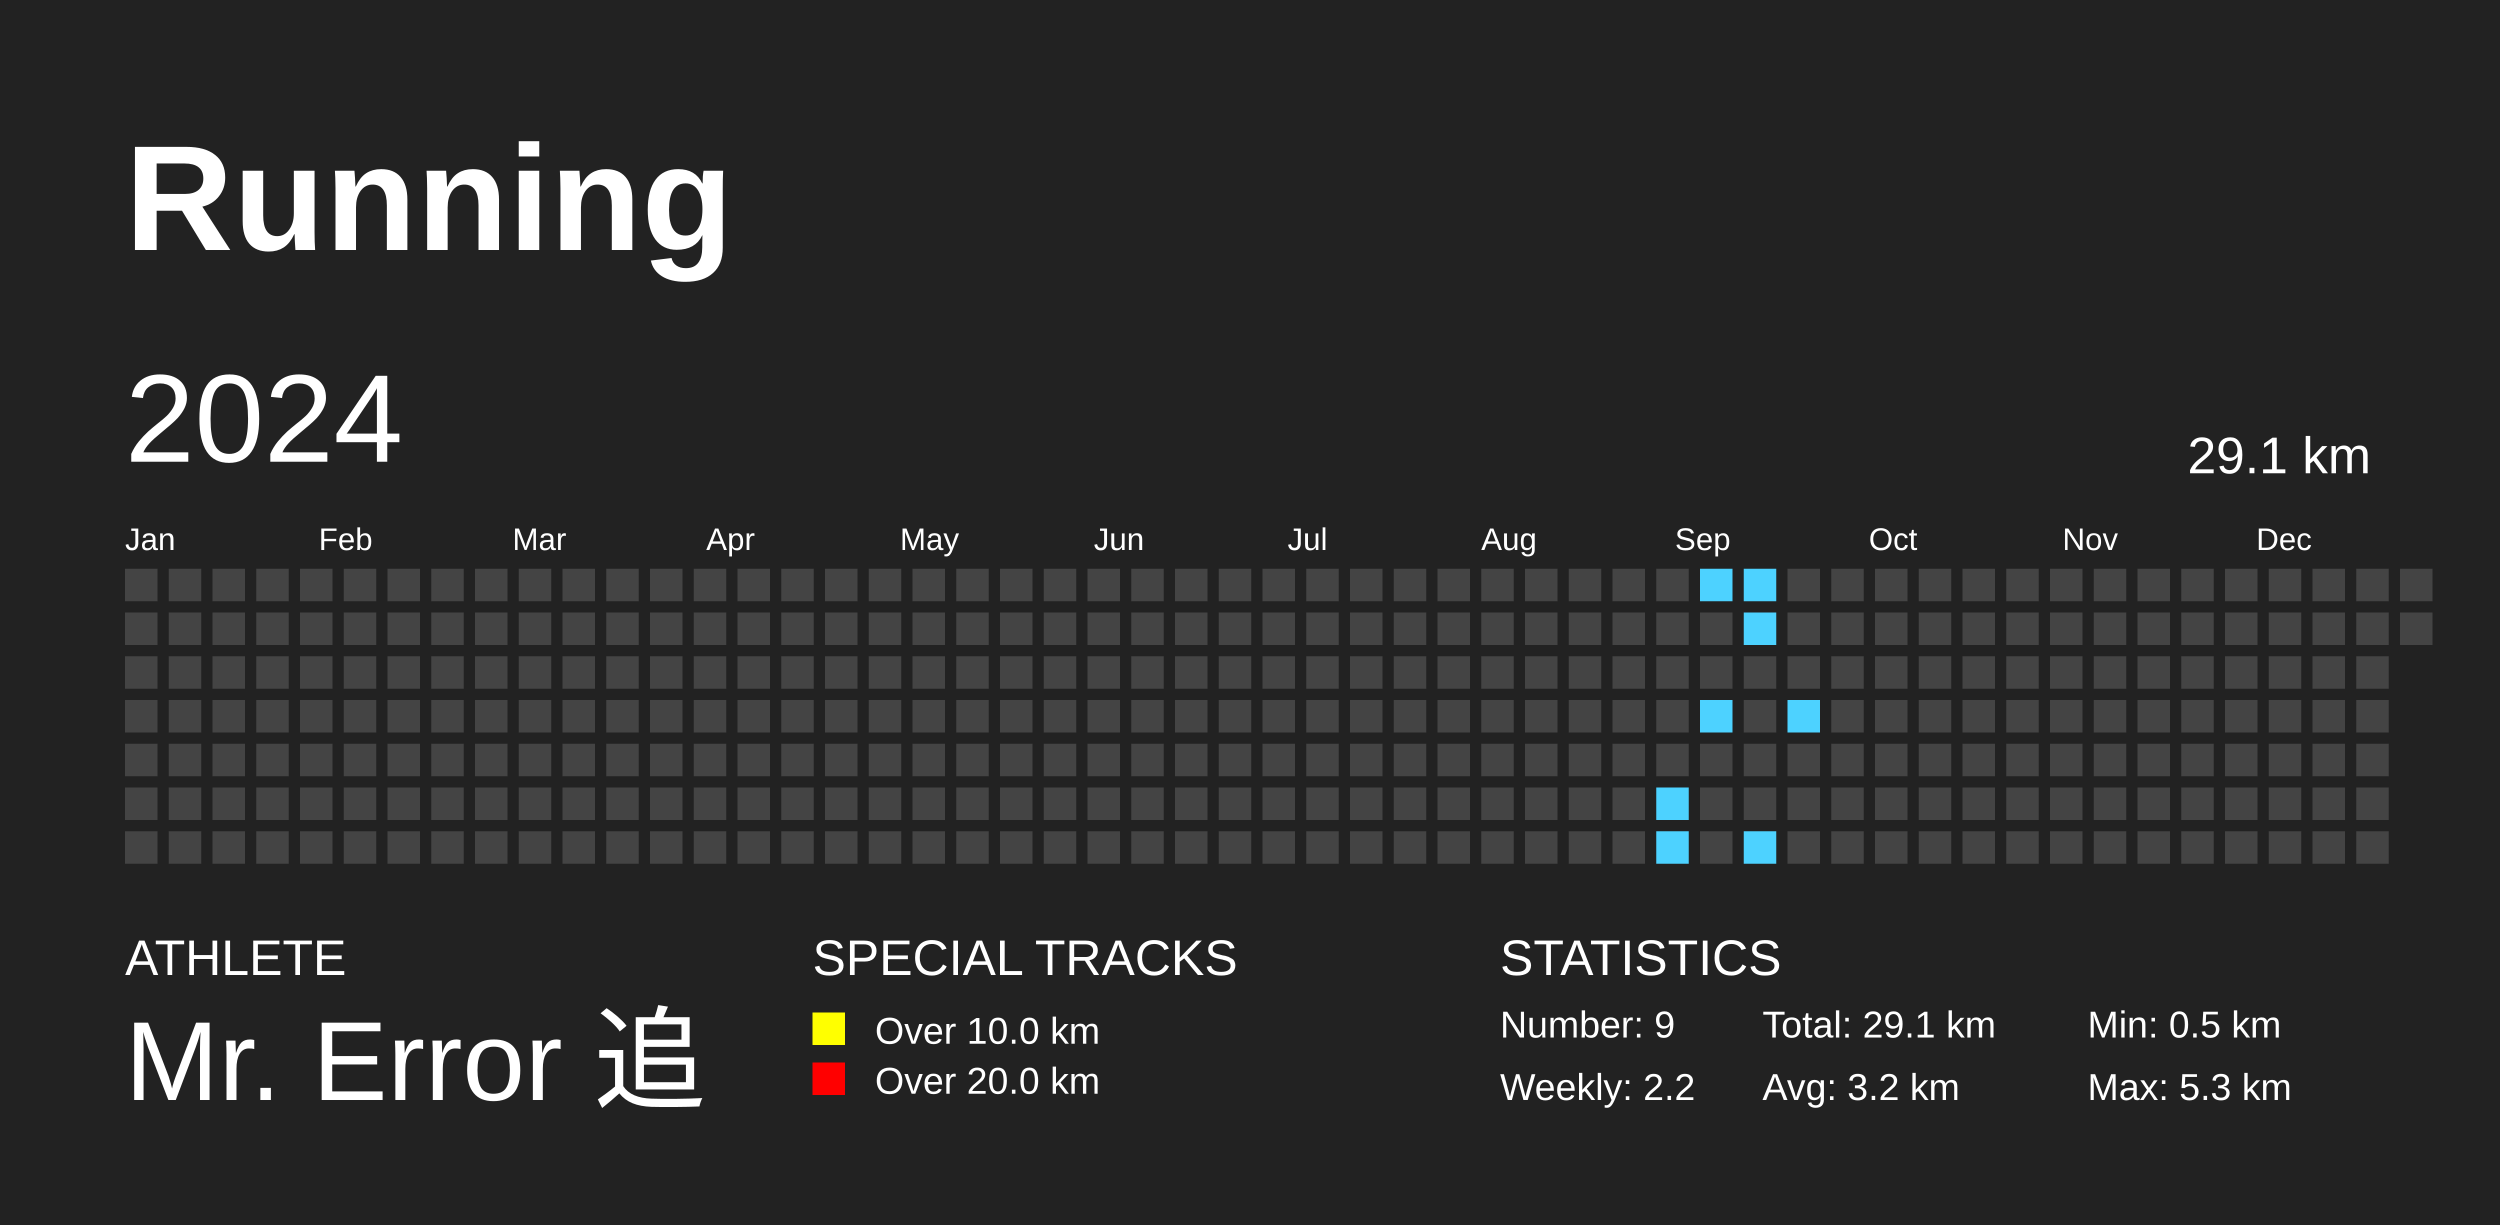
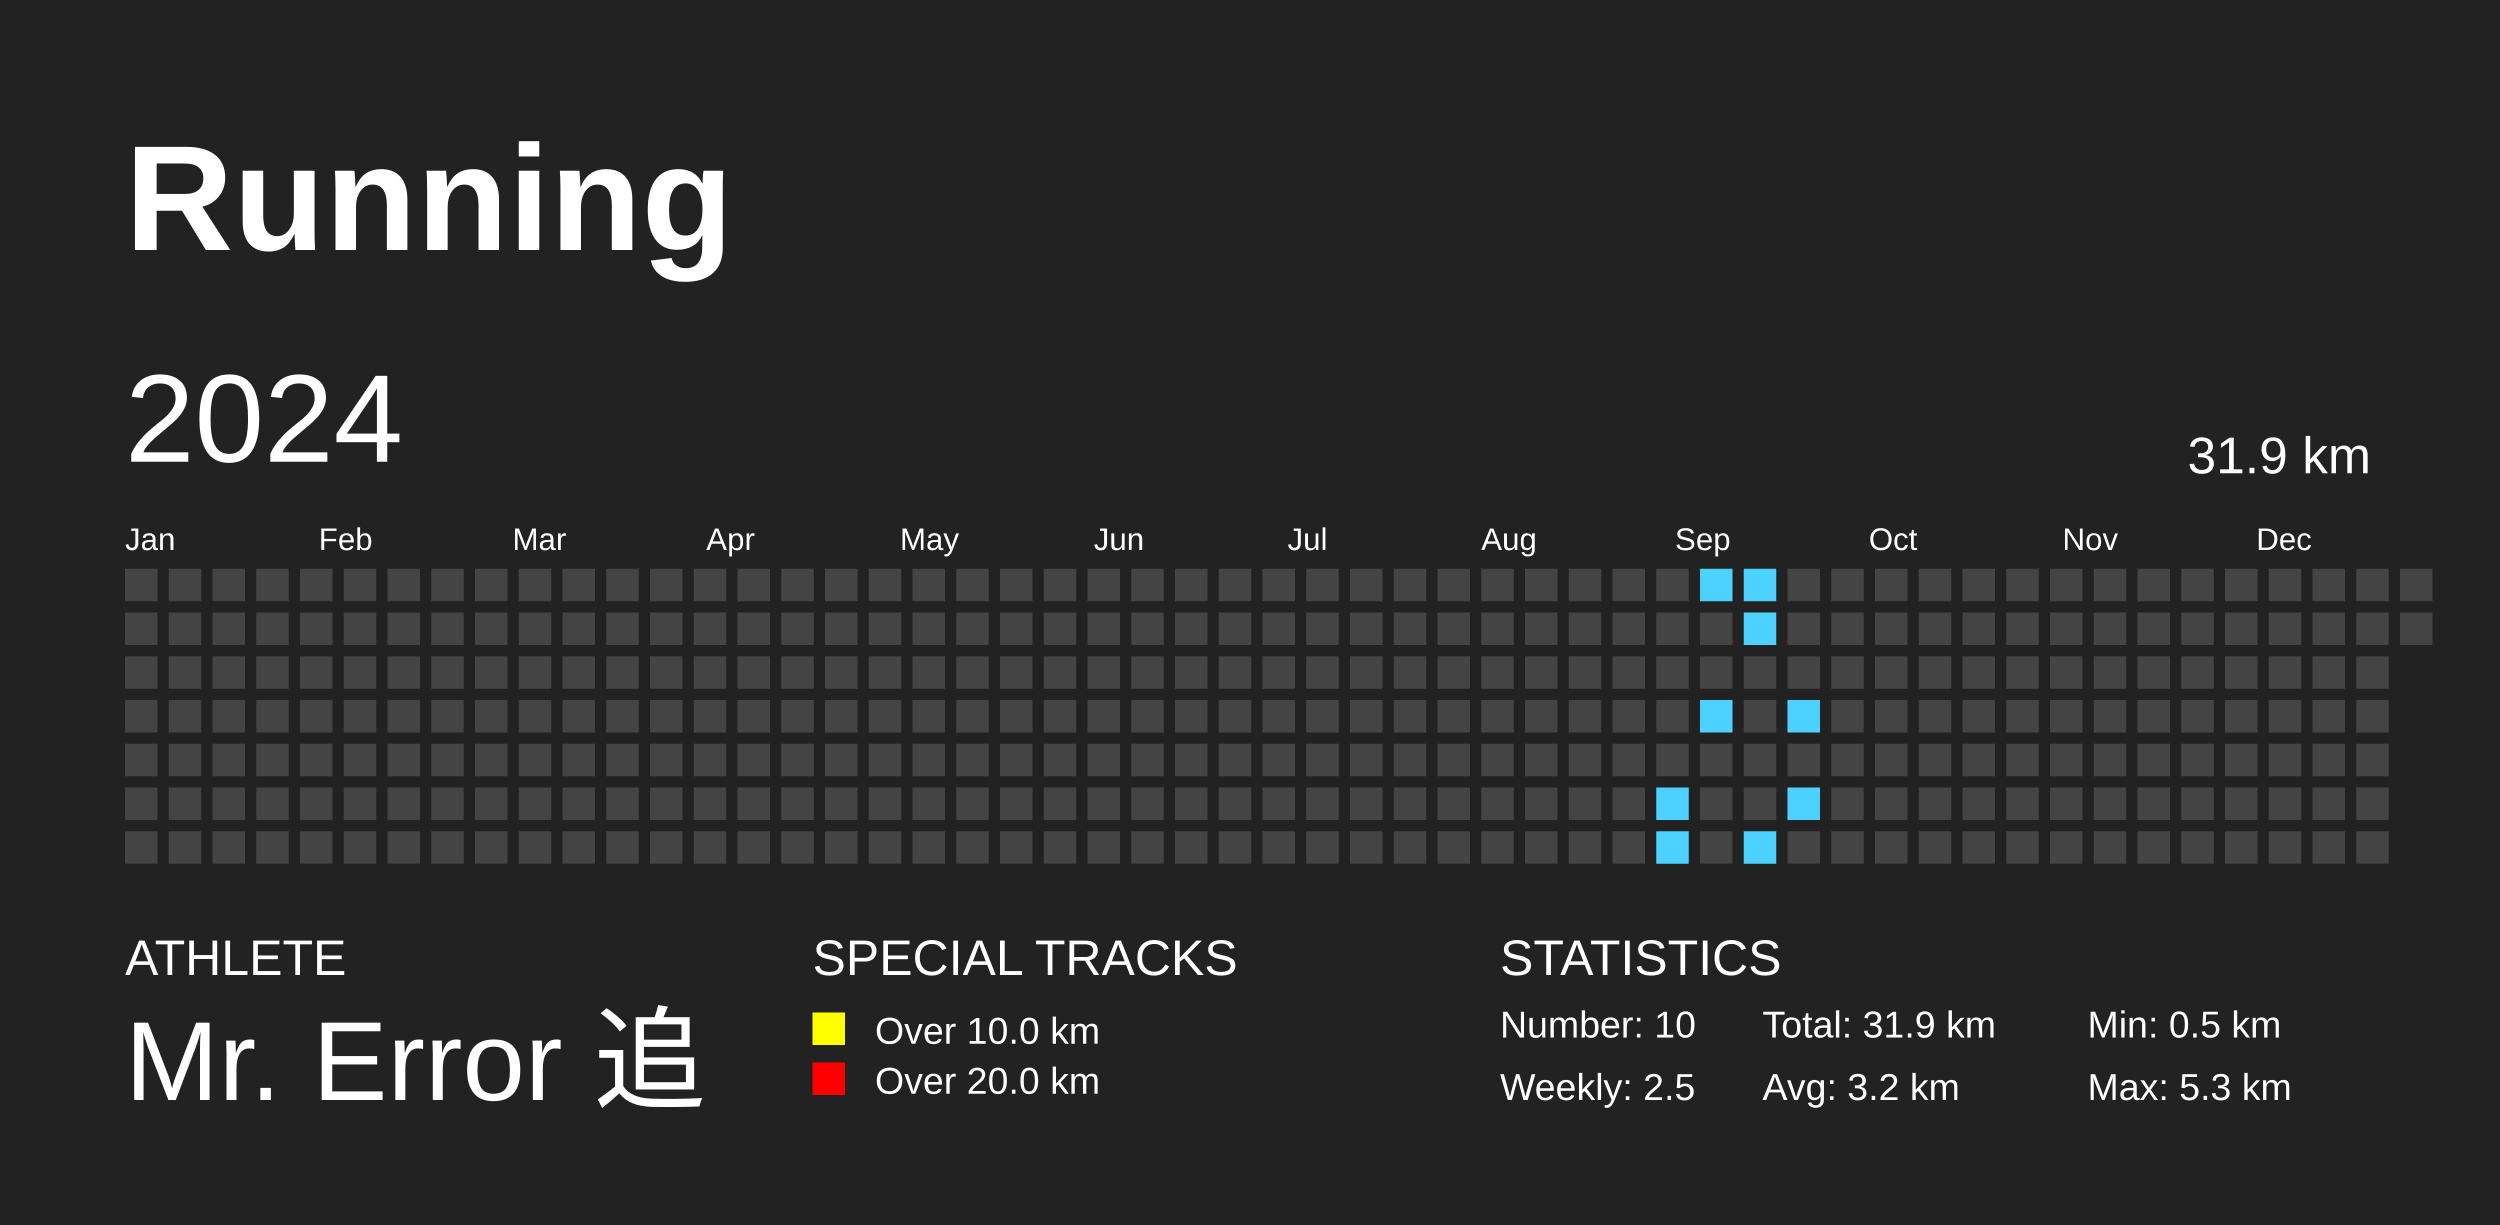
<svg xmlns="http://www.w3.org/2000/svg" baseProfile="full" height="98mm" version="1.1" viewBox="0,0,200,98" width="200mm">
  <defs />
  <rect fill="#222222" height="98" width="200" x="0" y="0" />
  <text fill="#FFFFFF" style="font-size:12px; font-family:Arial; font-weight:bold;" x="10" y="20">Running</text>
  <text fill="#FFFFFF" style="font-size:4px; font-family:Arial" x="10" y="78">ATHLETE</text>
  <text fill="#FFFFFF" style="font-size:9px; font-family:Arial" x="10" y="88">Mr. Error 追</text>
  <text fill="#FFFFFF" style="font-size:4px; font-family:Arial" x="65" y="78">SPECIAL TRACKS</text>
  <rect fill="yellow" height="2.6" width="2.6" x="65" y="81" />
  <text fill="#FFFFFF" style="font-size:3px; font-family:Arial" x="70" y="83.5">Over 10.0 km</text>
  <rect fill="red" height="2.6" width="2.6" x="65" y="85" />
  <text fill="#FFFFFF" style="font-size:3px; font-family:Arial" x="70" y="87.5">Over 20.0 km</text>
  <text fill="#FFFFFF" style="font-size:4px; font-family:Arial" x="120" y="78">STATISTICS</text>
-   <text fill="#FFFFFF" style="font-size:3px; font-family:Arial" x="120" y="83">Number: 9</text>
-   <text fill="#FFFFFF" style="font-size:3px; font-family:Arial" x="120" y="88">Weekly: 2.2</text>
-   <text fill="#FFFFFF" style="font-size:3px; font-family:Arial" x="141" y="83">Total: 29.1 km</text>
+   <text fill="#FFFFFF" style="font-size:3px; font-family:Arial" x="120" y="83">Number: 10</text>
+   <text fill="#FFFFFF" style="font-size:3px; font-family:Arial" x="120" y="88">Weekly: 2.5</text>
+   <text fill="#FFFFFF" style="font-size:3px; font-family:Arial" x="141" y="83">Total: 31.9 km</text>
  <text fill="#FFFFFF" style="font-size:3px; font-family:Arial" x="141" y="88">Avg: 3.2 km</text>
  <text fill="#FFFFFF" style="font-size:3px; font-family:Arial" x="167" y="83">Min: 0.5 km</text>
  <text fill="#FFFFFF" style="font-size:3px; font-family:Arial" x="167" y="88">Max: 5.3 km</text>
  <text dominant-baseline="hanging" fill="#FFFFFF" style="font-size:10.0px; font-family:Arial;" x="10" y="30">2024</text>
-   <text dominant-baseline="hanging" fill="#FFFFFF" style="font-size:4.125px; font-family:Arial;" x="175" y="35">29.1 km</text>
+   <text dominant-baseline="hanging" fill="#FFFFFF" style="font-size:4.125px; font-family:Arial;" x="175" y="35">31.9 km</text>
  <text fill="#FFFFFF" style="font-size:2.5px; font-family:Arial" x="10.0" y="44">Jan</text>
  <text fill="#FFFFFF" style="font-size:2.5px; font-family:Arial" x="25.5" y="44">Feb</text>
  <text fill="#FFFFFF" style="font-size:2.5px; font-family:Arial" x="41.0" y="44">Mar</text>
  <text fill="#FFFFFF" style="font-size:2.5px; font-family:Arial" x="56.5" y="44">Apr</text>
  <text fill="#FFFFFF" style="font-size:2.5px; font-family:Arial" x="72.0" y="44">May</text>
  <text fill="#FFFFFF" style="font-size:2.5px; font-family:Arial" x="87.5" y="44">Jun</text>
  <text fill="#FFFFFF" style="font-size:2.5px; font-family:Arial" x="103.0" y="44">Jul</text>
  <text fill="#FFFFFF" style="font-size:2.5px; font-family:Arial" x="118.5" y="44">Aug</text>
  <text fill="#FFFFFF" style="font-size:2.5px; font-family:Arial" x="134.0" y="44">Sep</text>
  <text fill="#FFFFFF" style="font-size:2.5px; font-family:Arial" x="149.5" y="44">Oct</text>
  <text fill="#FFFFFF" style="font-size:2.5px; font-family:Arial" x="165.0" y="44">Nov</text>
  <text fill="#FFFFFF" style="font-size:2.5px; font-family:Arial" x="180.5" y="44">Dec</text>
  <rect fill="#444444" height="2.6" width="2.6" x="10.0" y="45.5" />
  <rect fill="#444444" height="2.6" width="2.6" x="10.0" y="49.0" />
  <rect fill="#444444" height="2.6" width="2.6" x="10.0" y="52.5" />
  <rect fill="#444444" height="2.6" width="2.6" x="10.0" y="56.0" />
  <rect fill="#444444" height="2.6" width="2.6" x="10.0" y="59.5" />
  <rect fill="#444444" height="2.6" width="2.6" x="10.0" y="63.0" />
  <rect fill="#444444" height="2.6" width="2.6" x="10.0" y="66.5" />
  <rect fill="#444444" height="2.6" width="2.6" x="13.5" y="45.5" />
  <rect fill="#444444" height="2.6" width="2.6" x="13.5" y="49.0" />
  <rect fill="#444444" height="2.6" width="2.6" x="13.5" y="52.5" />
  <rect fill="#444444" height="2.6" width="2.6" x="13.5" y="56.0" />
  <rect fill="#444444" height="2.6" width="2.6" x="13.5" y="59.5" />
  <rect fill="#444444" height="2.6" width="2.6" x="13.5" y="63.0" />
  <rect fill="#444444" height="2.6" width="2.6" x="13.5" y="66.5" />
  <rect fill="#444444" height="2.6" width="2.6" x="17.0" y="45.5" />
  <rect fill="#444444" height="2.6" width="2.6" x="17.0" y="49.0" />
  <rect fill="#444444" height="2.6" width="2.6" x="17.0" y="52.5" />
  <rect fill="#444444" height="2.6" width="2.6" x="17.0" y="56.0" />
  <rect fill="#444444" height="2.6" width="2.6" x="17.0" y="59.5" />
  <rect fill="#444444" height="2.6" width="2.6" x="17.0" y="63.0" />
  <rect fill="#444444" height="2.6" width="2.6" x="17.0" y="66.5" />
  <rect fill="#444444" height="2.6" width="2.6" x="20.5" y="45.5" />
  <rect fill="#444444" height="2.6" width="2.6" x="20.5" y="49.0" />
  <rect fill="#444444" height="2.6" width="2.6" x="20.5" y="52.5" />
  <rect fill="#444444" height="2.6" width="2.6" x="20.5" y="56.0" />
  <rect fill="#444444" height="2.6" width="2.6" x="20.5" y="59.5" />
  <rect fill="#444444" height="2.6" width="2.6" x="20.5" y="63.0" />
  <rect fill="#444444" height="2.6" width="2.6" x="20.5" y="66.5" />
  <rect fill="#444444" height="2.6" width="2.6" x="24.0" y="45.5" />
  <rect fill="#444444" height="2.6" width="2.6" x="24.0" y="49.0" />
  <rect fill="#444444" height="2.6" width="2.6" x="24.0" y="52.5" />
  <rect fill="#444444" height="2.6" width="2.6" x="24.0" y="56.0" />
  <rect fill="#444444" height="2.6" width="2.6" x="24.0" y="59.5" />
  <rect fill="#444444" height="2.6" width="2.6" x="24.0" y="63.0" />
  <rect fill="#444444" height="2.6" width="2.6" x="24.0" y="66.5" />
  <rect fill="#444444" height="2.6" width="2.6" x="27.5" y="45.5" />
  <rect fill="#444444" height="2.6" width="2.6" x="27.5" y="49.0" />
  <rect fill="#444444" height="2.6" width="2.6" x="27.5" y="52.5" />
  <rect fill="#444444" height="2.6" width="2.6" x="27.5" y="56.0" />
  <rect fill="#444444" height="2.6" width="2.6" x="27.5" y="59.5" />
  <rect fill="#444444" height="2.6" width="2.6" x="27.5" y="63.0" />
  <rect fill="#444444" height="2.6" width="2.6" x="27.5" y="66.5" />
  <rect fill="#444444" height="2.6" width="2.6" x="31.0" y="45.5" />
  <rect fill="#444444" height="2.6" width="2.6" x="31.0" y="49.0" />
  <rect fill="#444444" height="2.6" width="2.6" x="31.0" y="52.5" />
  <rect fill="#444444" height="2.6" width="2.6" x="31.0" y="56.0" />
  <rect fill="#444444" height="2.6" width="2.6" x="31.0" y="59.5" />
  <rect fill="#444444" height="2.6" width="2.6" x="31.0" y="63.0" />
  <rect fill="#444444" height="2.6" width="2.6" x="31.0" y="66.5" />
  <rect fill="#444444" height="2.6" width="2.6" x="34.5" y="45.5" />
  <rect fill="#444444" height="2.6" width="2.6" x="34.5" y="49.0" />
  <rect fill="#444444" height="2.6" width="2.6" x="34.5" y="52.5" />
  <rect fill="#444444" height="2.6" width="2.6" x="34.5" y="56.0" />
  <rect fill="#444444" height="2.6" width="2.6" x="34.5" y="59.5" />
  <rect fill="#444444" height="2.6" width="2.6" x="34.5" y="63.0" />
  <rect fill="#444444" height="2.6" width="2.6" x="34.5" y="66.5" />
  <rect fill="#444444" height="2.6" width="2.6" x="38.0" y="45.5" />
  <rect fill="#444444" height="2.6" width="2.6" x="38.0" y="49.0" />
  <rect fill="#444444" height="2.6" width="2.6" x="38.0" y="52.5" />
  <rect fill="#444444" height="2.6" width="2.6" x="38.0" y="56.0" />
  <rect fill="#444444" height="2.6" width="2.6" x="38.0" y="59.5" />
  <rect fill="#444444" height="2.6" width="2.6" x="38.0" y="63.0" />
  <rect fill="#444444" height="2.6" width="2.6" x="38.0" y="66.5" />
  <rect fill="#444444" height="2.6" width="2.6" x="41.5" y="45.5" />
  <rect fill="#444444" height="2.6" width="2.6" x="41.5" y="49.0" />
  <rect fill="#444444" height="2.6" width="2.6" x="41.5" y="52.5" />
  <rect fill="#444444" height="2.6" width="2.6" x="41.5" y="56.0" />
  <rect fill="#444444" height="2.6" width="2.6" x="41.5" y="59.5" />
  <rect fill="#444444" height="2.6" width="2.6" x="41.5" y="63.0" />
  <rect fill="#444444" height="2.6" width="2.6" x="41.5" y="66.5" />
  <rect fill="#444444" height="2.6" width="2.6" x="45.0" y="45.5" />
  <rect fill="#444444" height="2.6" width="2.6" x="45.0" y="49.0" />
  <rect fill="#444444" height="2.6" width="2.6" x="45.0" y="52.5" />
  <rect fill="#444444" height="2.6" width="2.6" x="45.0" y="56.0" />
  <rect fill="#444444" height="2.6" width="2.6" x="45.0" y="59.5" />
  <rect fill="#444444" height="2.6" width="2.6" x="45.0" y="63.0" />
  <rect fill="#444444" height="2.6" width="2.6" x="45.0" y="66.5" />
  <rect fill="#444444" height="2.6" width="2.6" x="48.5" y="45.5" />
  <rect fill="#444444" height="2.6" width="2.6" x="48.5" y="49.0" />
  <rect fill="#444444" height="2.6" width="2.6" x="48.5" y="52.5" />
  <rect fill="#444444" height="2.6" width="2.6" x="48.5" y="56.0" />
  <rect fill="#444444" height="2.6" width="2.6" x="48.5" y="59.5" />
  <rect fill="#444444" height="2.6" width="2.6" x="48.5" y="63.0" />
  <rect fill="#444444" height="2.6" width="2.6" x="48.5" y="66.5" />
  <rect fill="#444444" height="2.6" width="2.6" x="52.0" y="45.5" />
  <rect fill="#444444" height="2.6" width="2.6" x="52.0" y="49.0" />
  <rect fill="#444444" height="2.6" width="2.6" x="52.0" y="52.5" />
  <rect fill="#444444" height="2.6" width="2.6" x="52.0" y="56.0" />
  <rect fill="#444444" height="2.6" width="2.6" x="52.0" y="59.5" />
  <rect fill="#444444" height="2.6" width="2.6" x="52.0" y="63.0" />
  <rect fill="#444444" height="2.6" width="2.6" x="52.0" y="66.5" />
  <rect fill="#444444" height="2.6" width="2.6" x="55.5" y="45.5" />
  <rect fill="#444444" height="2.6" width="2.6" x="55.5" y="49.0" />
  <rect fill="#444444" height="2.6" width="2.6" x="55.5" y="52.5" />
  <rect fill="#444444" height="2.6" width="2.6" x="55.5" y="56.0" />
  <rect fill="#444444" height="2.6" width="2.6" x="55.5" y="59.5" />
  <rect fill="#444444" height="2.6" width="2.6" x="55.5" y="63.0" />
  <rect fill="#444444" height="2.6" width="2.6" x="55.5" y="66.5" />
  <rect fill="#444444" height="2.6" width="2.6" x="59.0" y="45.5" />
  <rect fill="#444444" height="2.6" width="2.6" x="59.0" y="49.0" />
  <rect fill="#444444" height="2.6" width="2.6" x="59.0" y="52.5" />
  <rect fill="#444444" height="2.6" width="2.6" x="59.0" y="56.0" />
  <rect fill="#444444" height="2.6" width="2.6" x="59.0" y="59.5" />
  <rect fill="#444444" height="2.6" width="2.6" x="59.0" y="63.0" />
  <rect fill="#444444" height="2.6" width="2.6" x="59.0" y="66.5" />
  <rect fill="#444444" height="2.6" width="2.6" x="62.5" y="45.5" />
  <rect fill="#444444" height="2.6" width="2.6" x="62.5" y="49.0" />
  <rect fill="#444444" height="2.6" width="2.6" x="62.5" y="52.5" />
  <rect fill="#444444" height="2.6" width="2.6" x="62.5" y="56.0" />
  <rect fill="#444444" height="2.6" width="2.6" x="62.5" y="59.5" />
  <rect fill="#444444" height="2.6" width="2.6" x="62.5" y="63.0" />
  <rect fill="#444444" height="2.6" width="2.6" x="62.5" y="66.5" />
  <rect fill="#444444" height="2.6" width="2.6" x="66.0" y="45.5" />
  <rect fill="#444444" height="2.6" width="2.6" x="66.0" y="49.0" />
  <rect fill="#444444" height="2.6" width="2.6" x="66.0" y="52.5" />
  <rect fill="#444444" height="2.6" width="2.6" x="66.0" y="56.0" />
  <rect fill="#444444" height="2.6" width="2.6" x="66.0" y="59.5" />
  <rect fill="#444444" height="2.6" width="2.6" x="66.0" y="63.0" />
  <rect fill="#444444" height="2.6" width="2.6" x="66.0" y="66.5" />
  <rect fill="#444444" height="2.6" width="2.6" x="69.5" y="45.5" />
  <rect fill="#444444" height="2.6" width="2.6" x="69.5" y="49.0" />
  <rect fill="#444444" height="2.6" width="2.6" x="69.5" y="52.5" />
  <rect fill="#444444" height="2.6" width="2.6" x="69.5" y="56.0" />
  <rect fill="#444444" height="2.6" width="2.6" x="69.5" y="59.5" />
  <rect fill="#444444" height="2.6" width="2.6" x="69.5" y="63.0" />
  <rect fill="#444444" height="2.6" width="2.6" x="69.5" y="66.5" />
  <rect fill="#444444" height="2.6" width="2.6" x="73.0" y="45.5" />
  <rect fill="#444444" height="2.6" width="2.6" x="73.0" y="49.0" />
  <rect fill="#444444" height="2.6" width="2.6" x="73.0" y="52.5" />
  <rect fill="#444444" height="2.6" width="2.6" x="73.0" y="56.0" />
  <rect fill="#444444" height="2.6" width="2.6" x="73.0" y="59.5" />
  <rect fill="#444444" height="2.6" width="2.6" x="73.0" y="63.0" />
  <rect fill="#444444" height="2.6" width="2.6" x="73.0" y="66.5" />
  <rect fill="#444444" height="2.6" width="2.6" x="76.5" y="45.5" />
  <rect fill="#444444" height="2.6" width="2.6" x="76.5" y="49.0" />
  <rect fill="#444444" height="2.6" width="2.6" x="76.5" y="52.5" />
  <rect fill="#444444" height="2.6" width="2.6" x="76.5" y="56.0" />
  <rect fill="#444444" height="2.6" width="2.6" x="76.5" y="59.5" />
  <rect fill="#444444" height="2.6" width="2.6" x="76.5" y="63.0" />
  <rect fill="#444444" height="2.6" width="2.6" x="76.5" y="66.5" />
  <rect fill="#444444" height="2.6" width="2.6" x="80.0" y="45.5" />
  <rect fill="#444444" height="2.6" width="2.6" x="80.0" y="49.0" />
  <rect fill="#444444" height="2.6" width="2.6" x="80.0" y="52.5" />
  <rect fill="#444444" height="2.6" width="2.6" x="80.0" y="56.0" />
  <rect fill="#444444" height="2.6" width="2.6" x="80.0" y="59.5" />
  <rect fill="#444444" height="2.6" width="2.6" x="80.0" y="63.0" />
  <rect fill="#444444" height="2.6" width="2.6" x="80.0" y="66.5" />
  <rect fill="#444444" height="2.6" width="2.6" x="83.5" y="45.5" />
  <rect fill="#444444" height="2.6" width="2.6" x="83.5" y="49.0" />
  <rect fill="#444444" height="2.6" width="2.6" x="83.5" y="52.5" />
  <rect fill="#444444" height="2.6" width="2.6" x="83.5" y="56.0" />
  <rect fill="#444444" height="2.6" width="2.6" x="83.5" y="59.5" />
  <rect fill="#444444" height="2.6" width="2.6" x="83.5" y="63.0" />
  <rect fill="#444444" height="2.6" width="2.6" x="83.5" y="66.5" />
  <rect fill="#444444" height="2.6" width="2.6" x="87.0" y="45.5" />
  <rect fill="#444444" height="2.6" width="2.6" x="87.0" y="49.0" />
  <rect fill="#444444" height="2.6" width="2.6" x="87.0" y="52.5" />
  <rect fill="#444444" height="2.6" width="2.6" x="87.0" y="56.0" />
  <rect fill="#444444" height="2.6" width="2.6" x="87.0" y="59.5" />
  <rect fill="#444444" height="2.6" width="2.6" x="87.0" y="63.0" />
  <rect fill="#444444" height="2.6" width="2.6" x="87.0" y="66.5" />
  <rect fill="#444444" height="2.6" width="2.6" x="90.5" y="45.5" />
  <rect fill="#444444" height="2.6" width="2.6" x="90.5" y="49.0" />
  <rect fill="#444444" height="2.6" width="2.6" x="90.5" y="52.5" />
  <rect fill="#444444" height="2.6" width="2.6" x="90.5" y="56.0" />
  <rect fill="#444444" height="2.6" width="2.6" x="90.5" y="59.5" />
  <rect fill="#444444" height="2.6" width="2.6" x="90.5" y="63.0" />
  <rect fill="#444444" height="2.6" width="2.6" x="90.5" y="66.5" />
  <rect fill="#444444" height="2.6" width="2.6" x="94.0" y="45.5" />
  <rect fill="#444444" height="2.6" width="2.6" x="94.0" y="49.0" />
  <rect fill="#444444" height="2.6" width="2.6" x="94.0" y="52.5" />
  <rect fill="#444444" height="2.6" width="2.6" x="94.0" y="56.0" />
  <rect fill="#444444" height="2.6" width="2.6" x="94.0" y="59.5" />
  <rect fill="#444444" height="2.6" width="2.6" x="94.0" y="63.0" />
  <rect fill="#444444" height="2.6" width="2.6" x="94.0" y="66.5" />
  <rect fill="#444444" height="2.6" width="2.6" x="97.5" y="45.5" />
  <rect fill="#444444" height="2.6" width="2.6" x="97.5" y="49.0" />
  <rect fill="#444444" height="2.6" width="2.6" x="97.5" y="52.5" />
  <rect fill="#444444" height="2.6" width="2.6" x="97.5" y="56.0" />
  <rect fill="#444444" height="2.6" width="2.6" x="97.5" y="59.5" />
  <rect fill="#444444" height="2.6" width="2.6" x="97.5" y="63.0" />
  <rect fill="#444444" height="2.6" width="2.6" x="97.5" y="66.5" />
  <rect fill="#444444" height="2.6" width="2.6" x="101.0" y="45.5" />
  <rect fill="#444444" height="2.6" width="2.6" x="101.0" y="49.0" />
  <rect fill="#444444" height="2.6" width="2.6" x="101.0" y="52.5" />
  <rect fill="#444444" height="2.6" width="2.6" x="101.0" y="56.0" />
  <rect fill="#444444" height="2.6" width="2.6" x="101.0" y="59.5" />
  <rect fill="#444444" height="2.6" width="2.6" x="101.0" y="63.0" />
  <rect fill="#444444" height="2.6" width="2.6" x="101.0" y="66.5" />
  <rect fill="#444444" height="2.6" width="2.6" x="104.5" y="45.5" />
  <rect fill="#444444" height="2.6" width="2.6" x="104.5" y="49.0" />
  <rect fill="#444444" height="2.6" width="2.6" x="104.5" y="52.5" />
  <rect fill="#444444" height="2.6" width="2.6" x="104.5" y="56.0" />
  <rect fill="#444444" height="2.6" width="2.6" x="104.5" y="59.5" />
  <rect fill="#444444" height="2.6" width="2.6" x="104.5" y="63.0" />
  <rect fill="#444444" height="2.6" width="2.6" x="104.5" y="66.5" />
  <rect fill="#444444" height="2.6" width="2.6" x="108.0" y="45.5" />
  <rect fill="#444444" height="2.6" width="2.6" x="108.0" y="49.0" />
  <rect fill="#444444" height="2.6" width="2.6" x="108.0" y="52.5" />
  <rect fill="#444444" height="2.6" width="2.6" x="108.0" y="56.0" />
  <rect fill="#444444" height="2.6" width="2.6" x="108.0" y="59.5" />
  <rect fill="#444444" height="2.6" width="2.6" x="108.0" y="63.0" />
  <rect fill="#444444" height="2.6" width="2.6" x="108.0" y="66.5" />
  <rect fill="#444444" height="2.6" width="2.6" x="111.5" y="45.5" />
  <rect fill="#444444" height="2.6" width="2.6" x="111.5" y="49.0" />
  <rect fill="#444444" height="2.6" width="2.6" x="111.5" y="52.5" />
  <rect fill="#444444" height="2.6" width="2.6" x="111.5" y="56.0" />
  <rect fill="#444444" height="2.6" width="2.6" x="111.5" y="59.5" />
  <rect fill="#444444" height="2.6" width="2.6" x="111.5" y="63.0" />
  <rect fill="#444444" height="2.6" width="2.6" x="111.5" y="66.5" />
  <rect fill="#444444" height="2.6" width="2.6" x="115.0" y="45.5" />
  <rect fill="#444444" height="2.6" width="2.6" x="115.0" y="49.0" />
  <rect fill="#444444" height="2.6" width="2.6" x="115.0" y="52.5" />
  <rect fill="#444444" height="2.6" width="2.6" x="115.0" y="56.0" />
  <rect fill="#444444" height="2.6" width="2.6" x="115.0" y="59.5" />
  <rect fill="#444444" height="2.6" width="2.6" x="115.0" y="63.0" />
  <rect fill="#444444" height="2.6" width="2.6" x="115.0" y="66.5" />
  <rect fill="#444444" height="2.6" width="2.6" x="118.5" y="45.5" />
  <rect fill="#444444" height="2.6" width="2.6" x="118.5" y="49.0" />
  <rect fill="#444444" height="2.6" width="2.6" x="118.5" y="52.5" />
  <rect fill="#444444" height="2.6" width="2.6" x="118.5" y="56.0" />
  <rect fill="#444444" height="2.6" width="2.6" x="118.5" y="59.5" />
  <rect fill="#444444" height="2.6" width="2.6" x="118.5" y="63.0" />
  <rect fill="#444444" height="2.6" width="2.6" x="118.5" y="66.5" />
  <rect fill="#444444" height="2.6" width="2.6" x="122.0" y="45.5" />
  <rect fill="#444444" height="2.6" width="2.6" x="122.0" y="49.0" />
  <rect fill="#444444" height="2.6" width="2.6" x="122.0" y="52.5" />
  <rect fill="#444444" height="2.6" width="2.6" x="122.0" y="56.0" />
  <rect fill="#444444" height="2.6" width="2.6" x="122.0" y="59.5" />
  <rect fill="#444444" height="2.6" width="2.6" x="122.0" y="63.0" />
  <rect fill="#444444" height="2.6" width="2.6" x="122.0" y="66.5" />
  <rect fill="#444444" height="2.6" width="2.6" x="125.5" y="45.5" />
  <rect fill="#444444" height="2.6" width="2.6" x="125.5" y="49.0" />
  <rect fill="#444444" height="2.6" width="2.6" x="125.5" y="52.5" />
  <rect fill="#444444" height="2.6" width="2.6" x="125.5" y="56.0" />
  <rect fill="#444444" height="2.6" width="2.6" x="125.5" y="59.5" />
  <rect fill="#444444" height="2.6" width="2.6" x="125.5" y="63.0" />
  <rect fill="#444444" height="2.6" width="2.6" x="125.5" y="66.5" />
  <rect fill="#444444" height="2.6" width="2.6" x="129.0" y="45.5" />
  <rect fill="#444444" height="2.6" width="2.6" x="129.0" y="49.0" />
  <rect fill="#444444" height="2.6" width="2.6" x="129.0" y="52.5" />
  <rect fill="#444444" height="2.6" width="2.6" x="129.0" y="56.0" />
  <rect fill="#444444" height="2.6" width="2.6" x="129.0" y="59.5" />
  <rect fill="#444444" height="2.6" width="2.6" x="129.0" y="63.0" />
  <rect fill="#444444" height="2.6" width="2.6" x="129.0" y="66.5" />
  <rect fill="#444444" height="2.6" width="2.6" x="132.5" y="45.5" />
  <rect fill="#444444" height="2.6" width="2.6" x="132.5" y="49.0" />
  <rect fill="#444444" height="2.6" width="2.6" x="132.5" y="52.5" />
  <rect fill="#444444" height="2.6" width="2.6" x="132.5" y="56.0" />
  <rect fill="#444444" height="2.6" width="2.6" x="132.5" y="59.5" />
  <rect fill="#4dd2ff" height="2.6" width="2.6" x="132.5" y="63.0" />
  <rect fill="#4dd2ff" height="2.6" width="2.6" x="132.5" y="66.5" />
  <rect fill="#4dd2ff" height="2.6" width="2.6" x="136.0" y="45.5" />
  <rect fill="#444444" height="2.6" width="2.6" x="136.0" y="49.0" />
  <rect fill="#444444" height="2.6" width="2.6" x="136.0" y="52.5" />
  <rect fill="#4dd2ff" height="2.6" width="2.6" x="136.0" y="56.0" />
  <rect fill="#444444" height="2.6" width="2.6" x="136.0" y="59.5" />
  <rect fill="#444444" height="2.6" width="2.6" x="136.0" y="63.0" />
  <rect fill="#444444" height="2.6" width="2.6" x="136.0" y="66.5" />
  <rect fill="#4dd2ff" height="2.6" width="2.6" x="139.5" y="45.5" />
  <rect fill="#4dd2ff" height="2.6" width="2.6" x="139.5" y="49.0" />
  <rect fill="#444444" height="2.6" width="2.6" x="139.5" y="52.5" />
  <rect fill="#444444" height="2.6" width="2.6" x="139.5" y="56.0" />
  <rect fill="#444444" height="2.6" width="2.6" x="139.5" y="59.5" />
  <rect fill="#444444" height="2.6" width="2.6" x="139.5" y="63.0" />
  <rect fill="#4dd2ff" height="2.6" width="2.6" x="139.5" y="66.5" />
  <rect fill="#444444" height="2.6" width="2.6" x="143.0" y="45.5" />
  <rect fill="#444444" height="2.6" width="2.6" x="143.0" y="49.0" />
  <rect fill="#444444" height="2.6" width="2.6" x="143.0" y="52.5" />
  <rect fill="#4dd2ff" height="2.6" width="2.6" x="143.0" y="56.0" />
  <rect fill="#444444" height="2.6" width="2.6" x="143.0" y="59.5" />
-   <rect fill="#444444" height="2.6" width="2.6" x="143.0" y="63.0" />
+   <rect fill="#4dd2ff" height="2.6" width="2.6" x="143.0" y="63.0" />
  <rect fill="#444444" height="2.6" width="2.6" x="143.0" y="66.5" />
  <rect fill="#444444" height="2.6" width="2.6" x="146.5" y="45.5" />
  <rect fill="#444444" height="2.6" width="2.6" x="146.5" y="49.0" />
  <rect fill="#444444" height="2.6" width="2.6" x="146.5" y="52.5" />
  <rect fill="#444444" height="2.6" width="2.6" x="146.5" y="56.0" />
  <rect fill="#444444" height="2.6" width="2.6" x="146.5" y="59.5" />
  <rect fill="#444444" height="2.6" width="2.6" x="146.5" y="63.0" />
  <rect fill="#444444" height="2.6" width="2.6" x="146.5" y="66.5" />
  <rect fill="#444444" height="2.6" width="2.6" x="150.0" y="45.5" />
  <rect fill="#444444" height="2.6" width="2.6" x="150.0" y="49.0" />
  <rect fill="#444444" height="2.6" width="2.6" x="150.0" y="52.5" />
  <rect fill="#444444" height="2.6" width="2.6" x="150.0" y="56.0" />
  <rect fill="#444444" height="2.6" width="2.6" x="150.0" y="59.5" />
  <rect fill="#444444" height="2.6" width="2.6" x="150.0" y="63.0" />
  <rect fill="#444444" height="2.6" width="2.6" x="150.0" y="66.5" />
  <rect fill="#444444" height="2.6" width="2.6" x="153.5" y="45.5" />
  <rect fill="#444444" height="2.6" width="2.6" x="153.5" y="49.0" />
  <rect fill="#444444" height="2.6" width="2.6" x="153.5" y="52.5" />
  <rect fill="#444444" height="2.6" width="2.6" x="153.5" y="56.0" />
  <rect fill="#444444" height="2.6" width="2.6" x="153.5" y="59.5" />
  <rect fill="#444444" height="2.6" width="2.6" x="153.5" y="63.0" />
  <rect fill="#444444" height="2.6" width="2.6" x="153.5" y="66.5" />
  <rect fill="#444444" height="2.6" width="2.6" x="157.0" y="45.5" />
  <rect fill="#444444" height="2.6" width="2.6" x="157.0" y="49.0" />
  <rect fill="#444444" height="2.6" width="2.6" x="157.0" y="52.5" />
  <rect fill="#444444" height="2.6" width="2.6" x="157.0" y="56.0" />
  <rect fill="#444444" height="2.6" width="2.6" x="157.0" y="59.5" />
  <rect fill="#444444" height="2.6" width="2.6" x="157.0" y="63.0" />
  <rect fill="#444444" height="2.6" width="2.6" x="157.0" y="66.5" />
  <rect fill="#444444" height="2.6" width="2.6" x="160.5" y="45.5" />
  <rect fill="#444444" height="2.6" width="2.6" x="160.5" y="49.0" />
  <rect fill="#444444" height="2.6" width="2.6" x="160.5" y="52.5" />
  <rect fill="#444444" height="2.6" width="2.6" x="160.5" y="56.0" />
  <rect fill="#444444" height="2.6" width="2.6" x="160.5" y="59.5" />
  <rect fill="#444444" height="2.6" width="2.6" x="160.5" y="63.0" />
  <rect fill="#444444" height="2.6" width="2.6" x="160.5" y="66.5" />
  <rect fill="#444444" height="2.6" width="2.6" x="164.0" y="45.5" />
  <rect fill="#444444" height="2.6" width="2.6" x="164.0" y="49.0" />
  <rect fill="#444444" height="2.6" width="2.6" x="164.0" y="52.5" />
  <rect fill="#444444" height="2.6" width="2.6" x="164.0" y="56.0" />
  <rect fill="#444444" height="2.6" width="2.6" x="164.0" y="59.5" />
  <rect fill="#444444" height="2.6" width="2.6" x="164.0" y="63.0" />
  <rect fill="#444444" height="2.6" width="2.6" x="164.0" y="66.5" />
  <rect fill="#444444" height="2.6" width="2.6" x="167.5" y="45.5" />
  <rect fill="#444444" height="2.6" width="2.6" x="167.5" y="49.0" />
  <rect fill="#444444" height="2.6" width="2.6" x="167.5" y="52.5" />
  <rect fill="#444444" height="2.6" width="2.6" x="167.5" y="56.0" />
  <rect fill="#444444" height="2.6" width="2.6" x="167.5" y="59.5" />
  <rect fill="#444444" height="2.6" width="2.6" x="167.5" y="63.0" />
  <rect fill="#444444" height="2.6" width="2.6" x="167.5" y="66.5" />
  <rect fill="#444444" height="2.6" width="2.6" x="171.0" y="45.5" />
  <rect fill="#444444" height="2.6" width="2.6" x="171.0" y="49.0" />
  <rect fill="#444444" height="2.6" width="2.6" x="171.0" y="52.5" />
  <rect fill="#444444" height="2.6" width="2.6" x="171.0" y="56.0" />
  <rect fill="#444444" height="2.6" width="2.6" x="171.0" y="59.5" />
  <rect fill="#444444" height="2.6" width="2.6" x="171.0" y="63.0" />
  <rect fill="#444444" height="2.6" width="2.6" x="171.0" y="66.5" />
  <rect fill="#444444" height="2.6" width="2.6" x="174.5" y="45.5" />
  <rect fill="#444444" height="2.6" width="2.6" x="174.5" y="49.0" />
  <rect fill="#444444" height="2.6" width="2.6" x="174.5" y="52.5" />
  <rect fill="#444444" height="2.6" width="2.6" x="174.5" y="56.0" />
  <rect fill="#444444" height="2.6" width="2.6" x="174.5" y="59.5" />
  <rect fill="#444444" height="2.6" width="2.6" x="174.5" y="63.0" />
  <rect fill="#444444" height="2.6" width="2.6" x="174.5" y="66.5" />
  <rect fill="#444444" height="2.6" width="2.6" x="178.0" y="45.5" />
  <rect fill="#444444" height="2.6" width="2.6" x="178.0" y="49.0" />
  <rect fill="#444444" height="2.6" width="2.6" x="178.0" y="52.5" />
  <rect fill="#444444" height="2.6" width="2.6" x="178.0" y="56.0" />
  <rect fill="#444444" height="2.6" width="2.6" x="178.0" y="59.5" />
  <rect fill="#444444" height="2.6" width="2.6" x="178.0" y="63.0" />
  <rect fill="#444444" height="2.6" width="2.6" x="178.0" y="66.5" />
  <rect fill="#444444" height="2.6" width="2.6" x="181.5" y="45.5" />
  <rect fill="#444444" height="2.6" width="2.6" x="181.5" y="49.0" />
  <rect fill="#444444" height="2.6" width="2.6" x="181.5" y="52.5" />
  <rect fill="#444444" height="2.6" width="2.6" x="181.5" y="56.0" />
  <rect fill="#444444" height="2.6" width="2.6" x="181.5" y="59.5" />
  <rect fill="#444444" height="2.6" width="2.6" x="181.5" y="63.0" />
  <rect fill="#444444" height="2.6" width="2.6" x="181.5" y="66.5" />
  <rect fill="#444444" height="2.6" width="2.6" x="185.0" y="45.5" />
  <rect fill="#444444" height="2.6" width="2.6" x="185.0" y="49.0" />
  <rect fill="#444444" height="2.6" width="2.6" x="185.0" y="52.5" />
  <rect fill="#444444" height="2.6" width="2.6" x="185.0" y="56.0" />
  <rect fill="#444444" height="2.6" width="2.6" x="185.0" y="59.5" />
  <rect fill="#444444" height="2.6" width="2.6" x="185.0" y="63.0" />
  <rect fill="#444444" height="2.6" width="2.6" x="185.0" y="66.5" />
  <rect fill="#444444" height="2.6" width="2.6" x="188.5" y="45.5" />
  <rect fill="#444444" height="2.6" width="2.6" x="188.5" y="49.0" />
  <rect fill="#444444" height="2.6" width="2.6" x="188.5" y="52.5" />
  <rect fill="#444444" height="2.6" width="2.6" x="188.5" y="56.0" />
  <rect fill="#444444" height="2.6" width="2.6" x="188.5" y="59.5" />
  <rect fill="#444444" height="2.6" width="2.6" x="188.5" y="63.0" />
  <rect fill="#444444" height="2.6" width="2.6" x="188.5" y="66.5" />
  <rect fill="#444444" height="2.6" width="2.6" x="192.0" y="45.5" />
  <rect fill="#444444" height="2.6" width="2.6" x="192.0" y="49.0" />
</svg>
